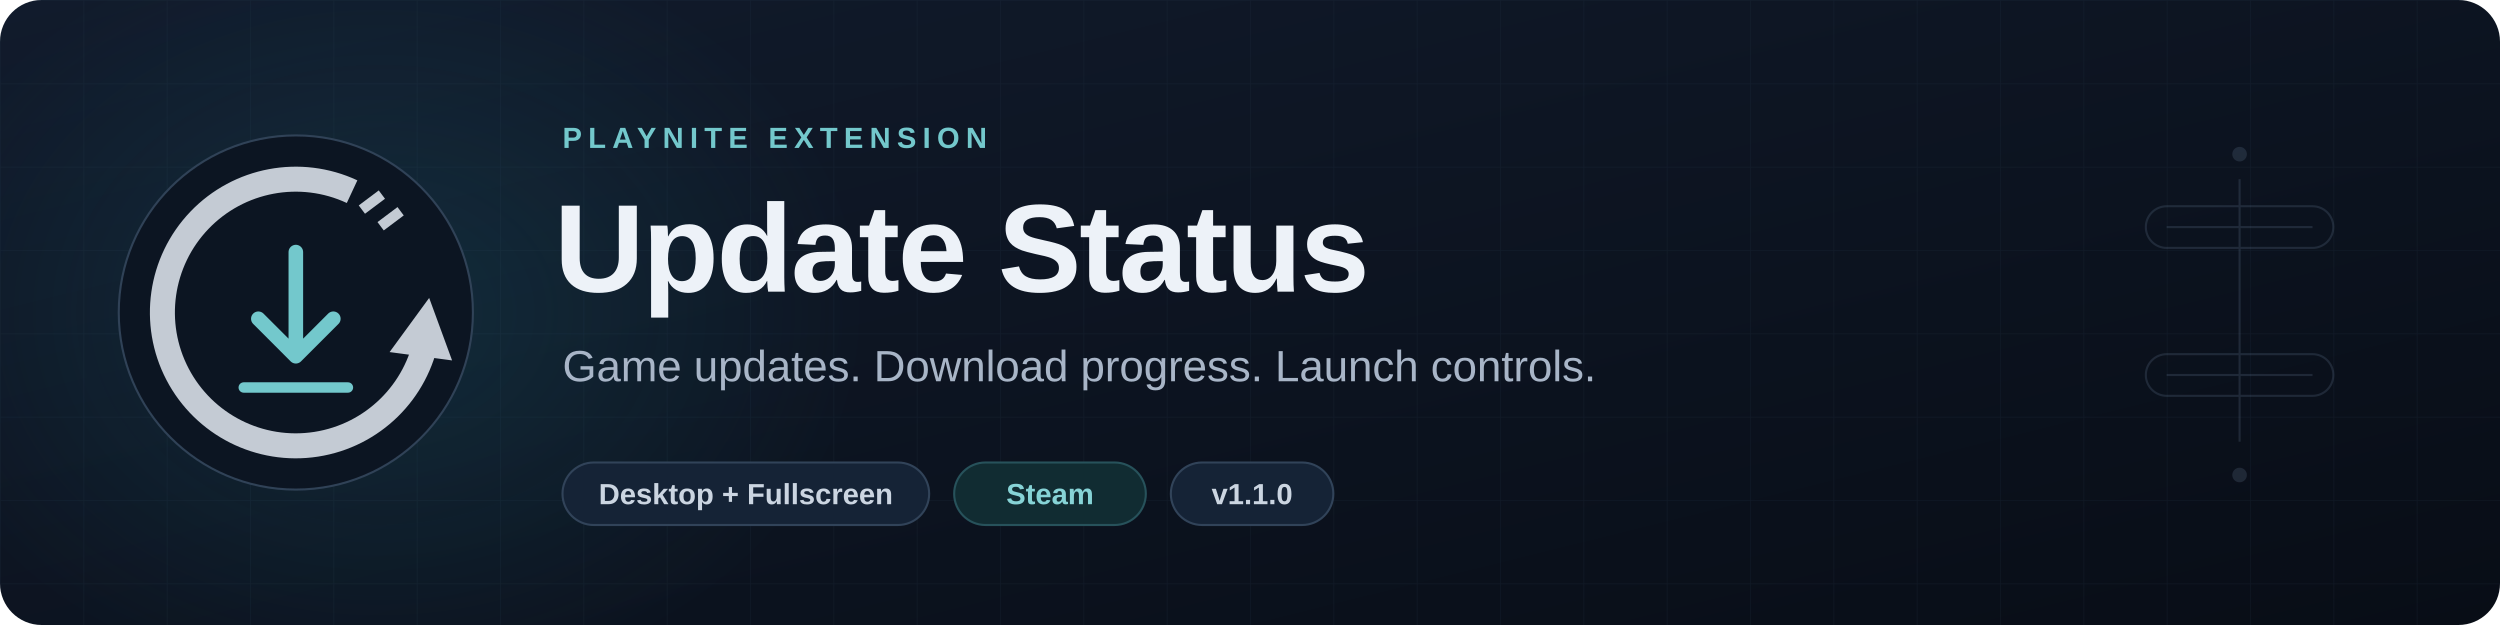
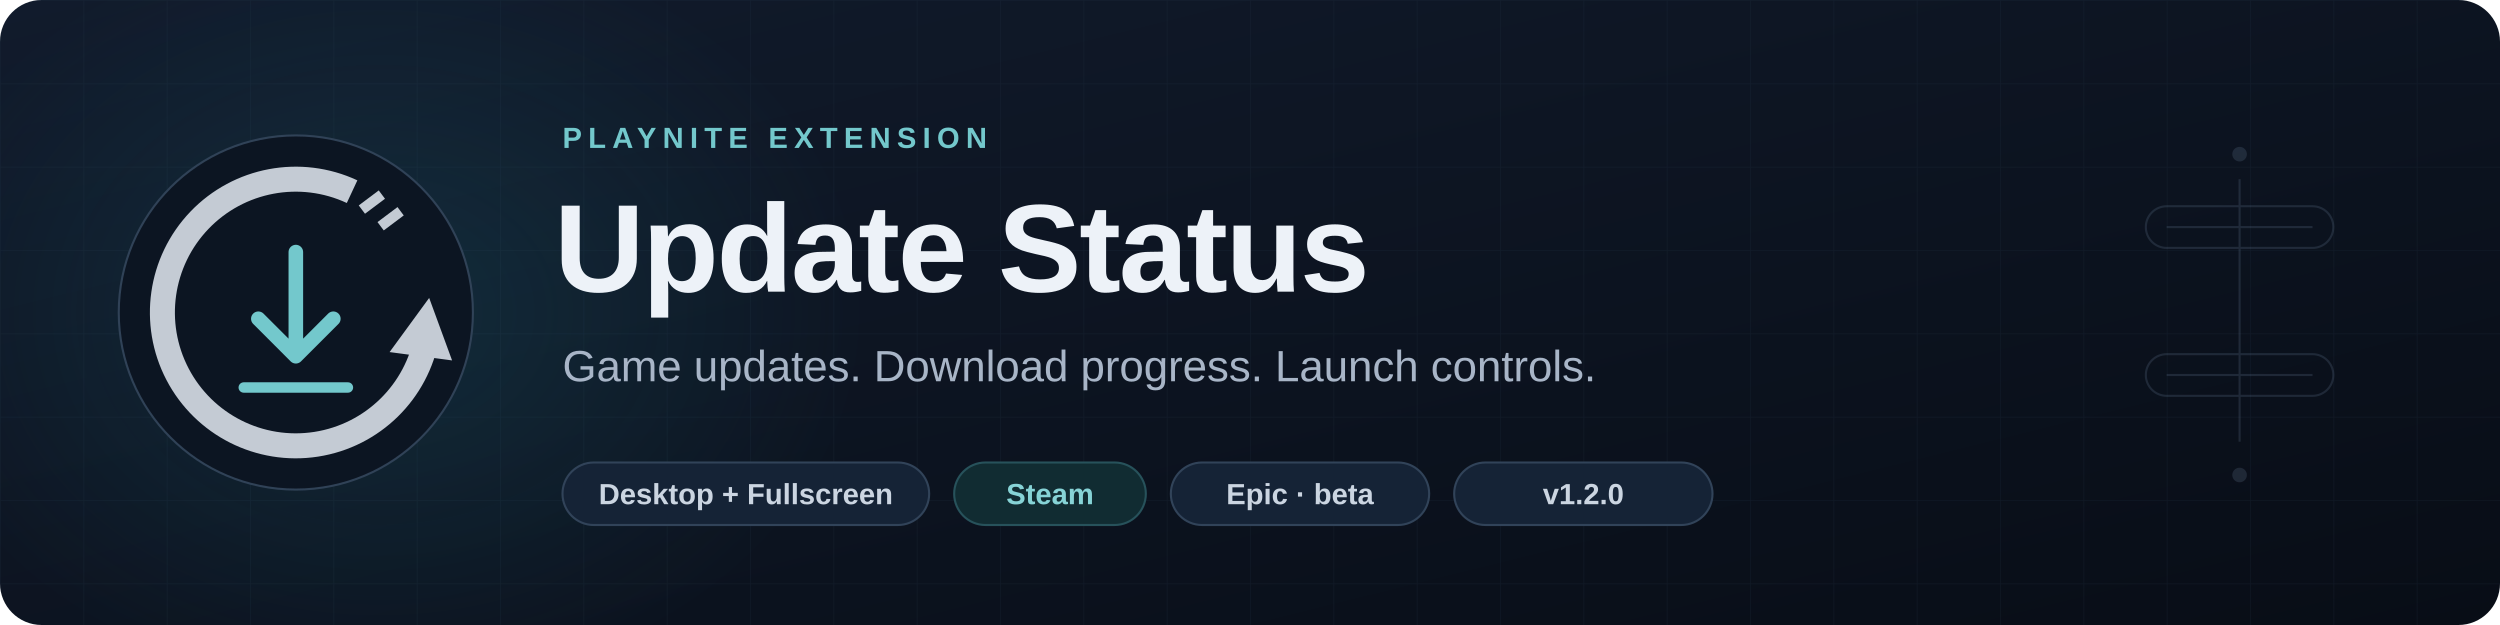
<svg xmlns="http://www.w3.org/2000/svg" width="1200" height="300" viewBox="0 0 1200 300" role="img" aria-labelledby="title description">
  <defs>
    <linearGradient id="background" x1="0" y1="0" x2="1" y2="1">
      <stop offset="0" stop-color="#111b2c" />
      <stop offset="1" stop-color="#080d16" />
    </linearGradient>
    <radialGradient id="glow">
      <stop stop-color="#2997a8" stop-opacity="0.17" />
      <stop offset="1" stop-color="#2997a8" stop-opacity="0" />
    </radialGradient>
    <pattern id="grid" width="40" height="40" patternUnits="userSpaceOnUse">
      <path d="M40 0H0V40" fill="none" stroke="#26364c" stroke-width="0.6" opacity="0.25" />
    </pattern>
  </defs>
  <rect width="1200" height="300" rx="20" fill="url(#background)" />
  <rect width="1200" height="300" rx="20" fill="url(#grid)" />
  <ellipse cx="182" cy="150" rx="235" ry="185" fill="url(#glow)" />
  <g transform="translate(142 150)">
    <circle r="85" fill="#0c1522" stroke="#304257" stroke-width="1" />
    <path d="M27 -58 A64 64 0 1 0 63 11" fill="none" stroke="#c4cbd4" stroke-width="12" />
    <path d="M64 -7 L45 19 L75 23 Z" fill="#c4cbd4" />
    <path d="M38 -51 L35 -55 M47 -43 L44 -47" stroke="#c4cbd4" stroke-width="12" />
    <path d="M0 -29 V20 M-18 3 L0 21 L18 3" fill="none" stroke="#73c8cc" stroke-width="7" stroke-linecap="round" stroke-linejoin="round" />
    <path d="M-25 36 H25" stroke="#73c8cc" stroke-width="5" stroke-linecap="round" />
  </g>
  <g font-family="Segoe UI, Arial, sans-serif">
    <text x="270" y="71" fill="#73c8cc" font-size="14" font-weight="600" letter-spacing="3">PLAYNITE EXTENSION</text>
    <text x="266" y="140" fill="#edf2f8" font-size="60" font-weight="700" letter-spacing="-1">Update Status</text>
    <text x="270" y="183" fill="#a8b5c7" font-size="21">Game updates. Download progress. Launch controls.</text>
    <g transform="translate(270 222)" font-size="14" font-weight="600">
      <rect width="176" height="30" rx="15" fill="#152336" stroke="#314359" />
      <text x="88" y="20" fill="#cbd5e1" text-anchor="middle">Desktop + Fullscreen</text>
      <rect x="188" width="92" height="30" rx="15" fill="#112c32" stroke="#27525b" />
      <text x="234" y="20" fill="#86d3d6" text-anchor="middle">Steam</text>
-       <rect x="292" width="78" height="30" rx="15" fill="#152336" stroke="#314359" />
-       <text x="331" y="20" fill="#cbd5e1" text-anchor="middle">v1.1.0</text>
+       <rect x="292" width="124" height="30" rx="15" fill="#152336" stroke="#314359" />
+       <text x="354" y="20" fill="#cbd5e1" text-anchor="middle">Epic · beta</text>
+       <rect x="428" width="124" height="30" rx="15" fill="#152336" stroke="#314359" />
+       <text x="490" y="20" fill="#cbd5e1" text-anchor="middle">v1.2.0</text>
    </g>
  </g>
  <g transform="translate(1030 74)" fill="none" stroke="#6a819c" opacity="0.22">
    <circle cx="45" cy="0" r="3" fill="#6a819c" />
    <path d="M45 12 V138 M10 35 H80 M10 106 H80" />
    <circle cx="45" cy="154" r="3" fill="#6a819c" />
    <rect y="25" width="90" height="20" rx="10" />
    <rect y="96" width="90" height="20" rx="10" />
  </g>
</svg>
